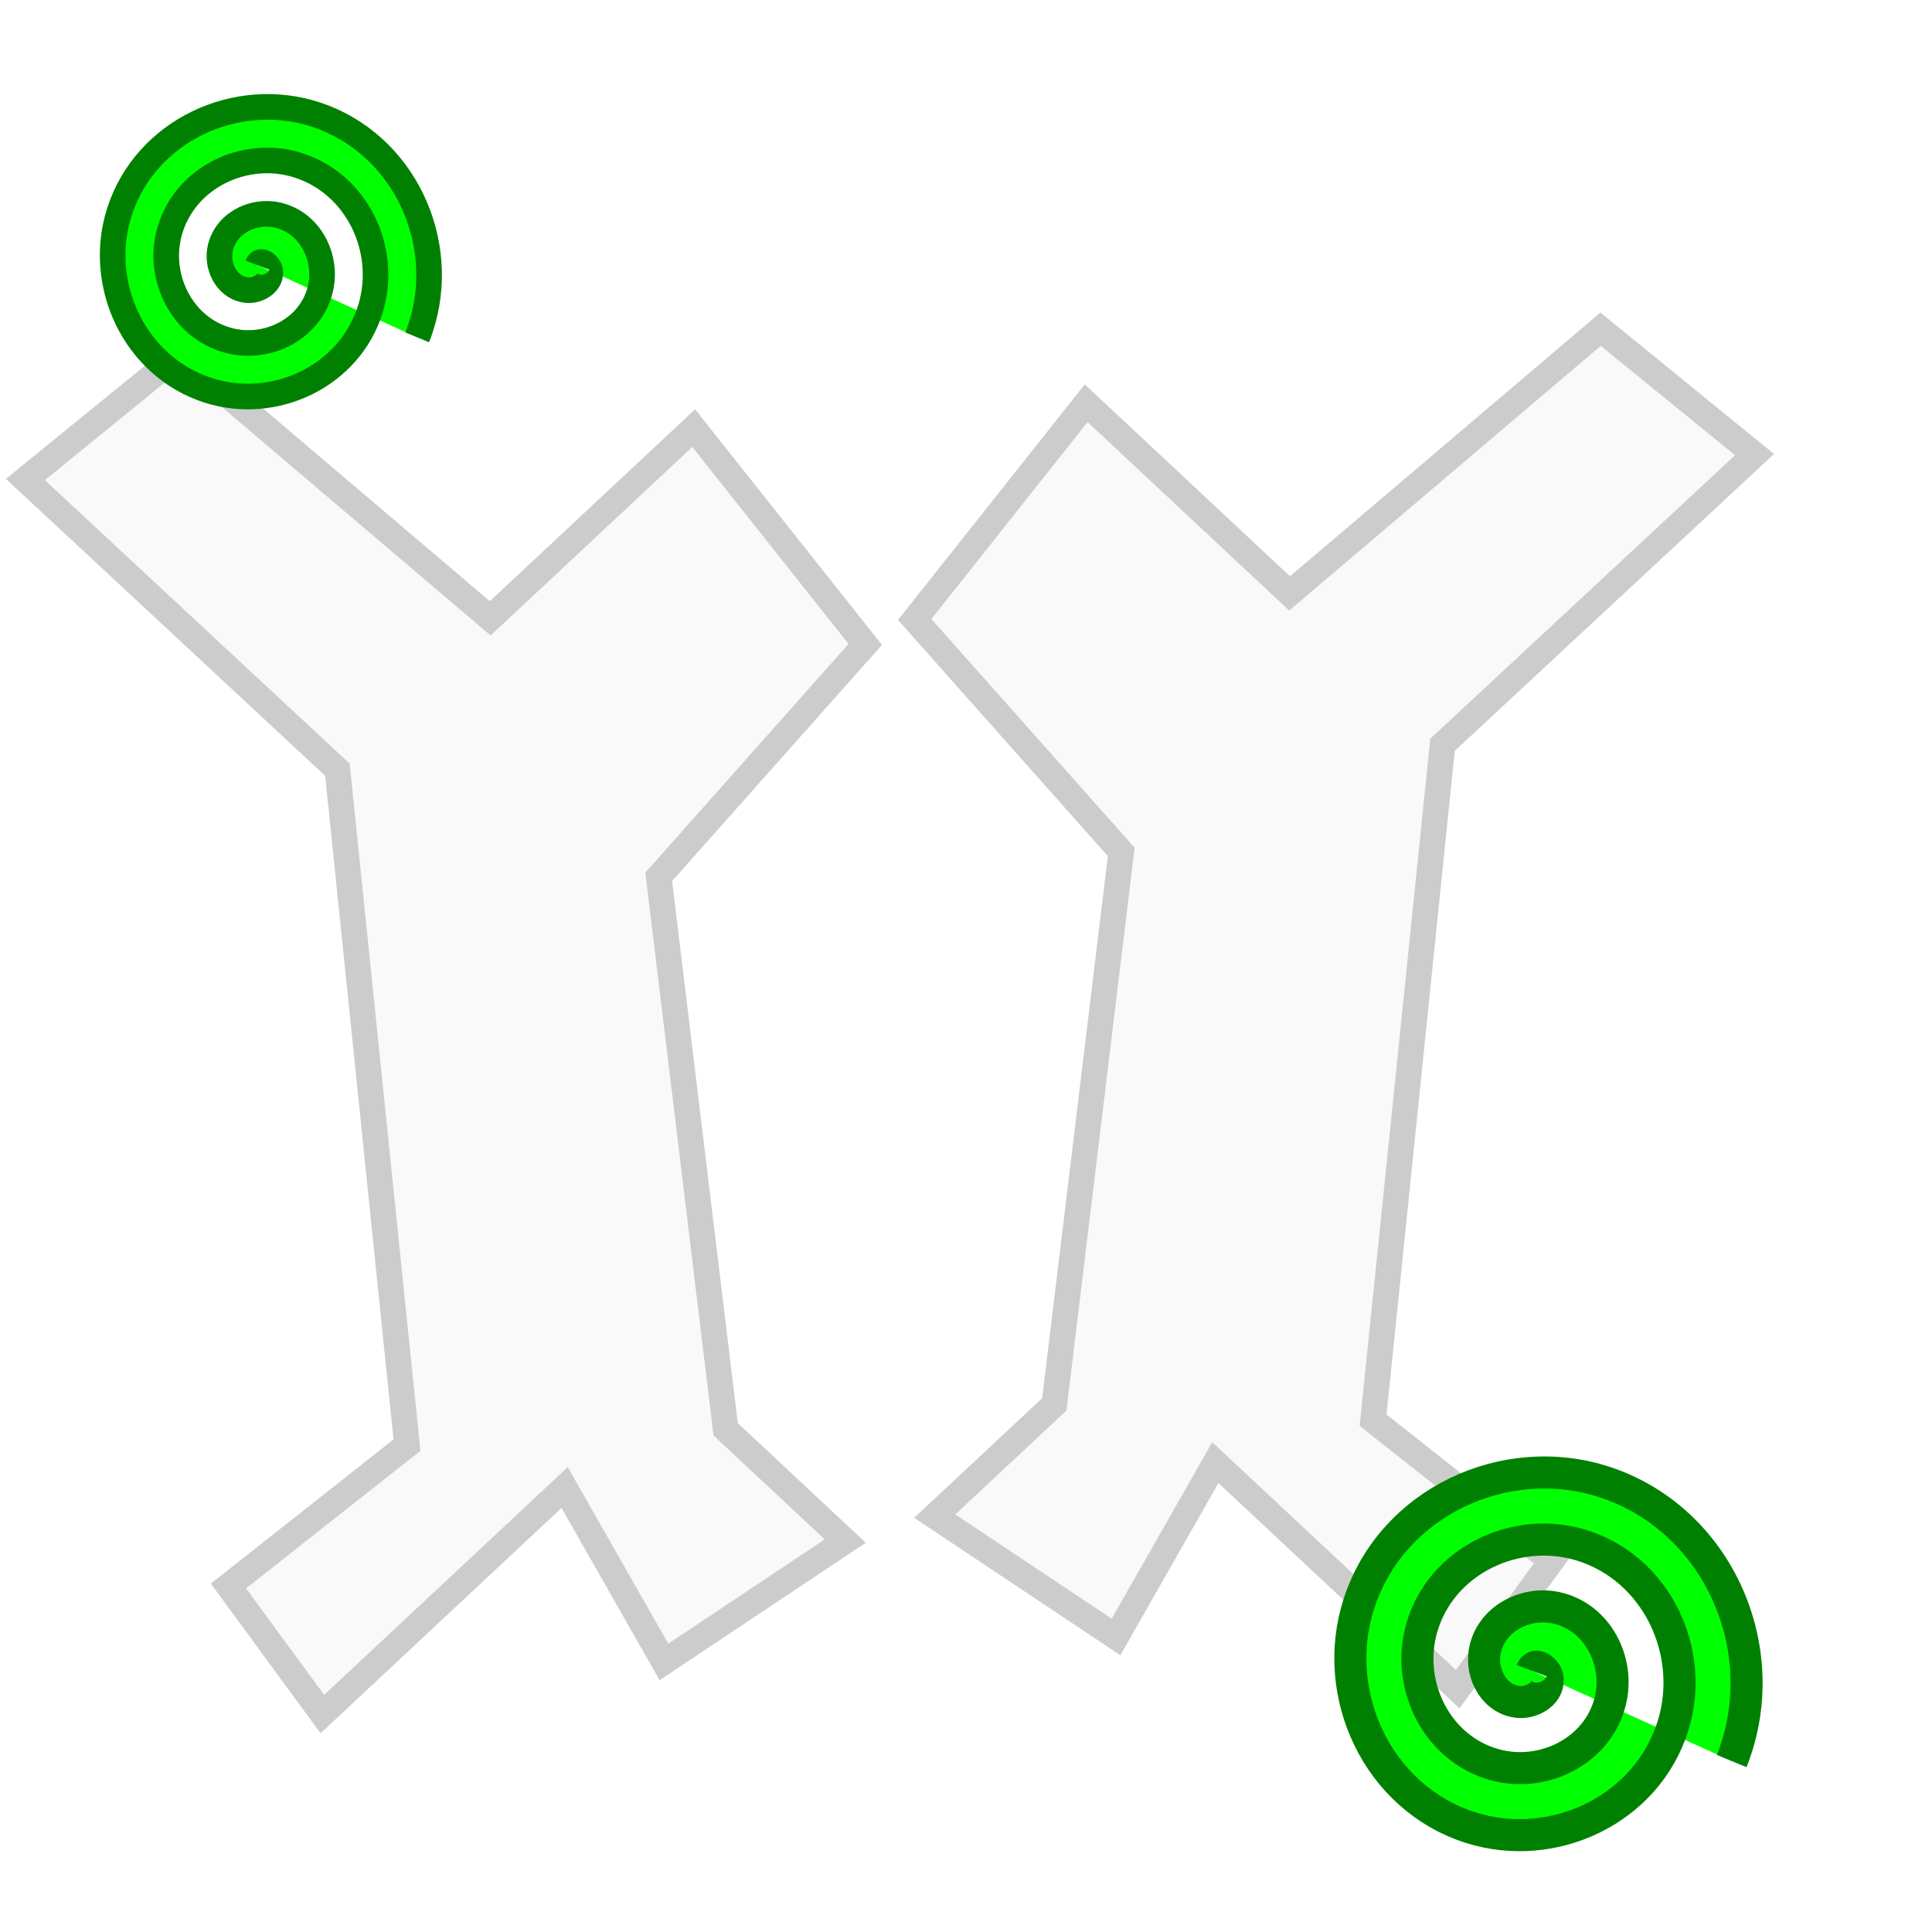
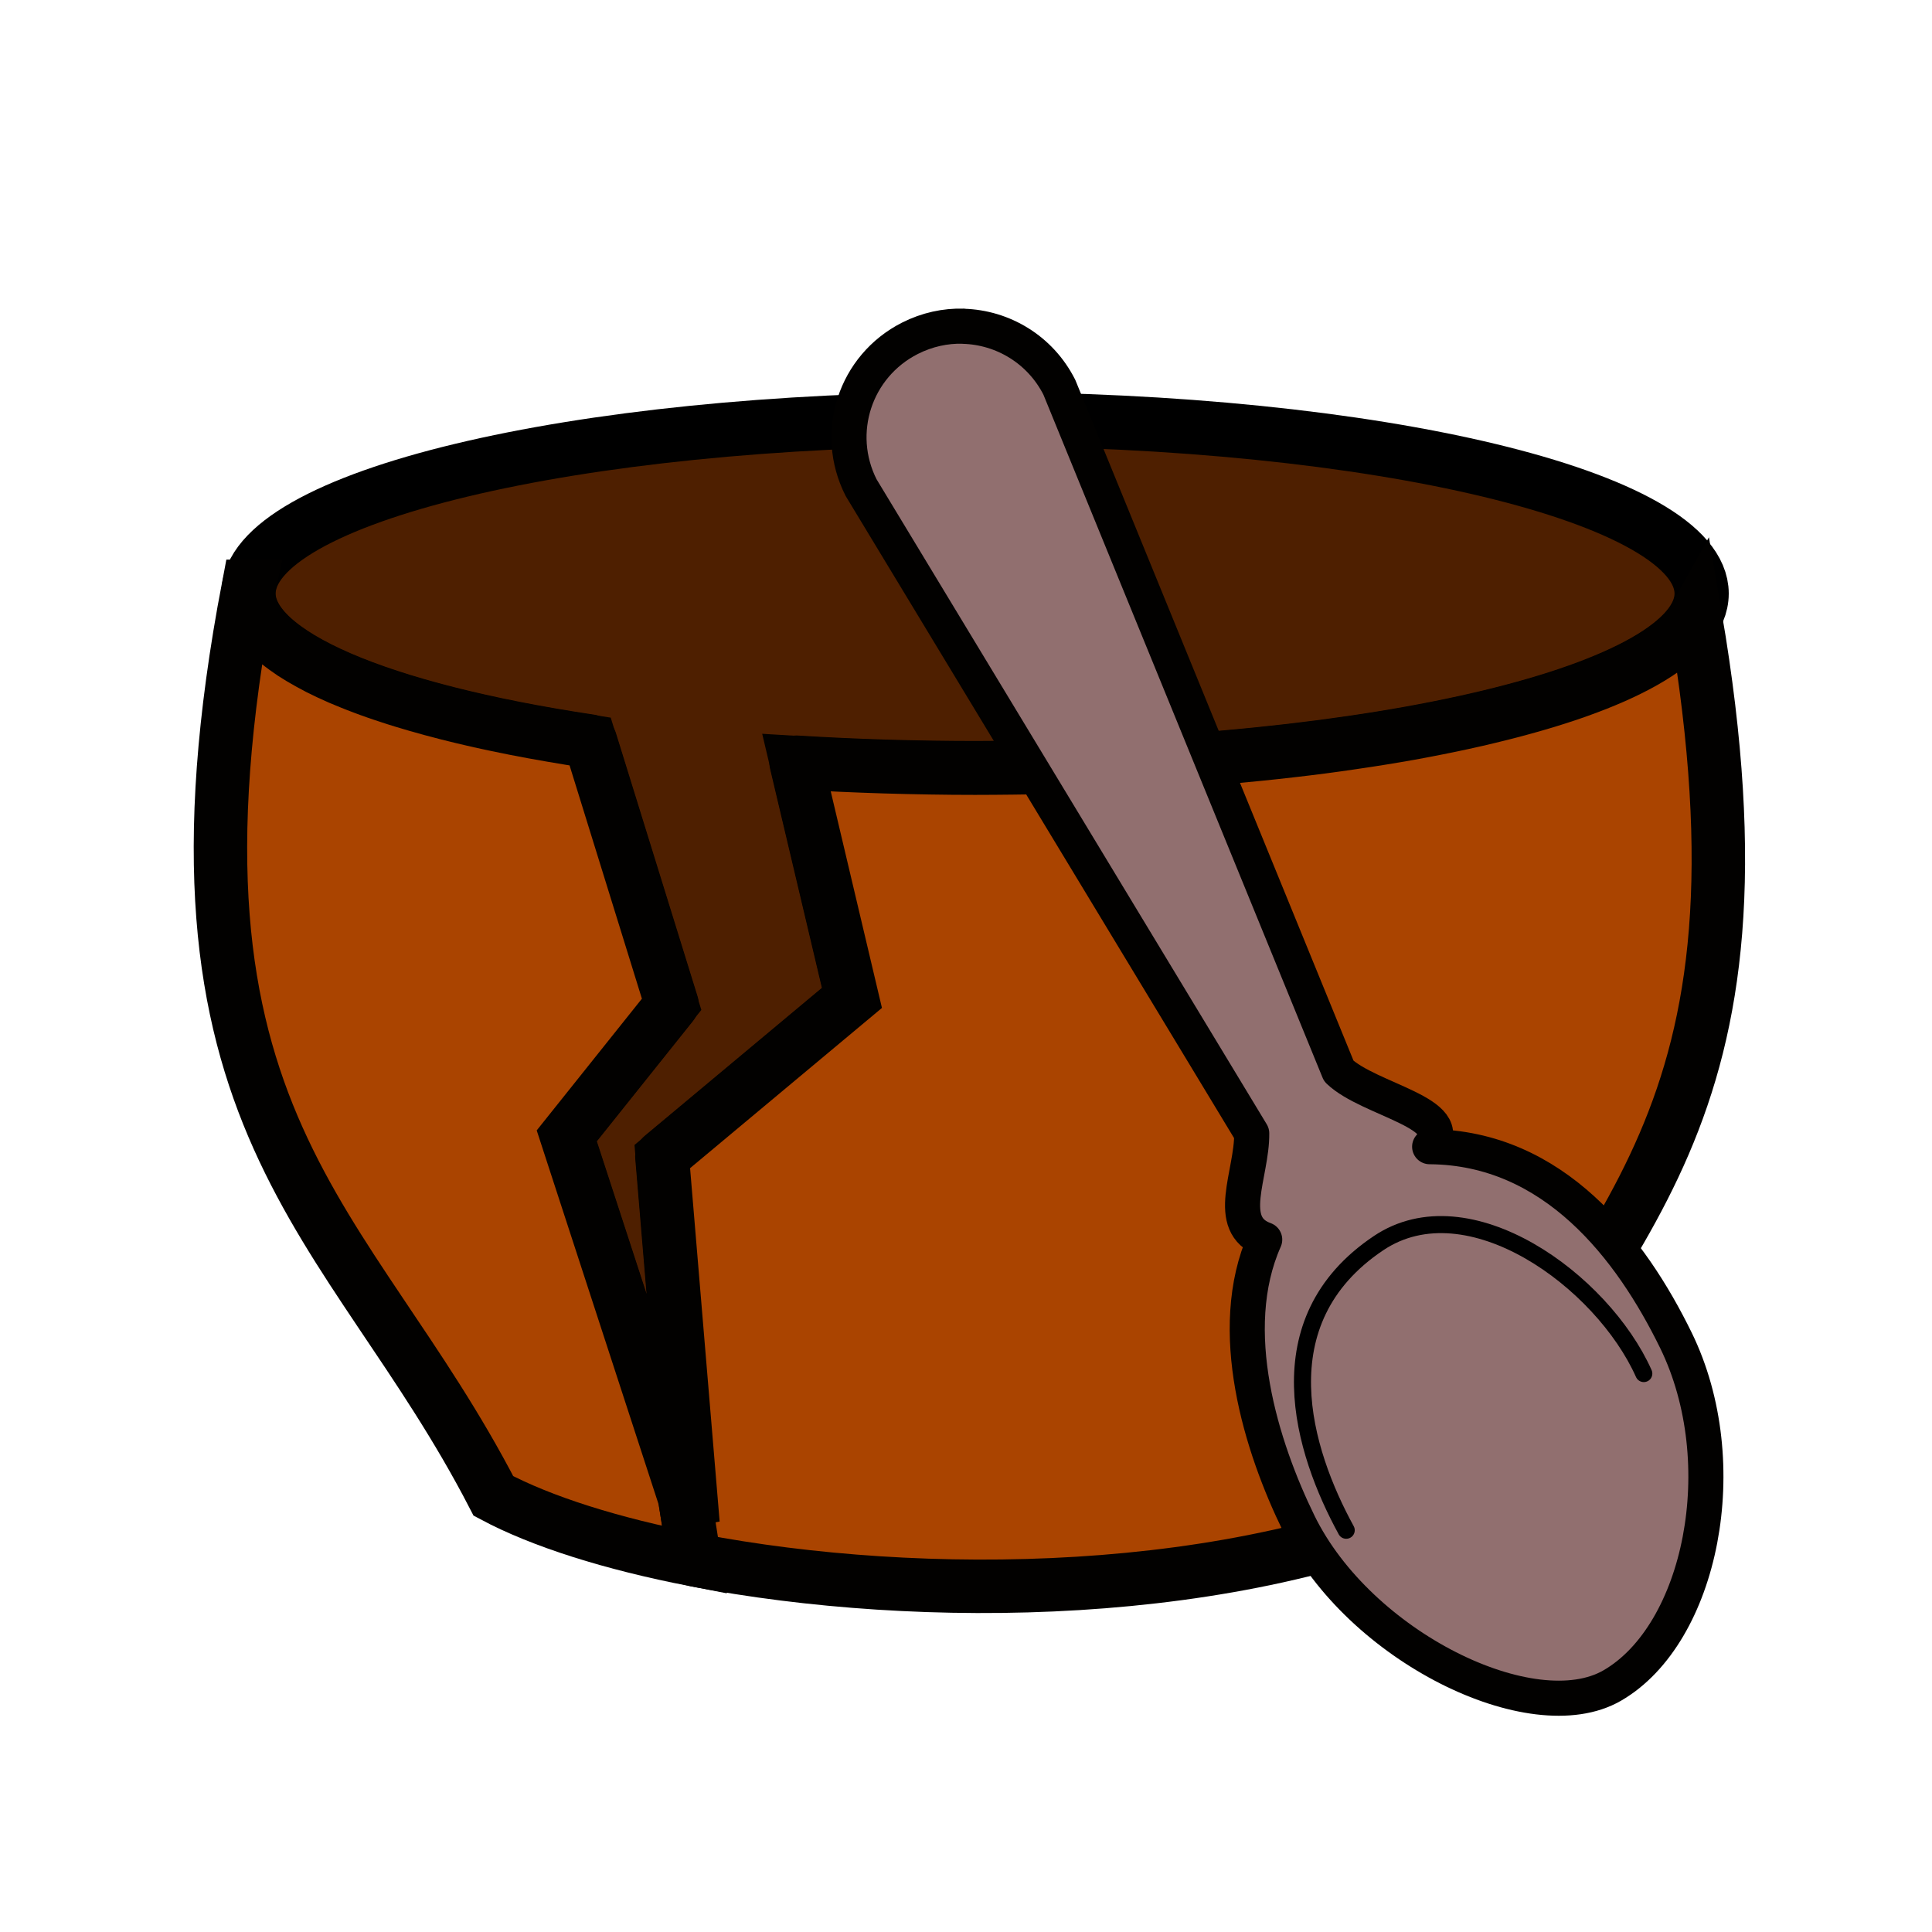
- <svg xmlns="http://www.w3.org/2000/svg" width="20mm" height="20mm" viewBox="0 0 20 20" version="1.1" id="svg135">
-   <defs id="defs132" />
+ <svg xmlns="http://www.w3.org/2000/svg" width="30mm" height="30mm" viewBox="0 0 30 30" version="1.1" id="svg4867">
+   <defs id="defs4864" />
  <g id="layer1">
-     <path style="fill:#f9f9f9;stroke:#cccccc;stroke-width:0.265px;stroke-linecap:butt;stroke-linejoin:miter;stroke-opacity:1" d="M 6.873,17.204 8.75,15.953 7.512,14.796 6.819,9.077 8.957,6.671 7.181,4.432 5.075,6.401 1.857,3.666 0.263,4.964 3.493,7.968 4.213,14.96 2.365,16.418 3.337,17.744 5.845,15.399 Z" id="path23915" />
-     <path style="fill:#f9f9f9;stroke:#cccccc;stroke-width:0.265px;stroke-linecap:butt;stroke-linejoin:miter;stroke-opacity:1" d="M 11.553,16.946 9.676,15.695 10.914,14.538 11.607,8.819 9.469,6.413 11.244,4.174 l 2.106,1.969 3.219,-2.735 1.594,1.298 -3.23,3.004 -0.719,6.992 1.847,1.458 -0.971,1.326 -2.509,-2.345 z" id="path23915-9" />
-     <path style="fill:#00ff00;fill-rule:evenodd;stroke:#008000;stroke-width:0.265" id="path23941" d="M 2.666,2.745 C 2.696,2.666 2.786,2.747 2.795,2.795 2.821,2.925 2.677,3.011 2.564,3.004 2.362,2.991 2.246,2.778 2.276,2.593 2.321,2.32 2.611,2.169 2.868,2.225 3.211,2.3 3.397,2.669 3.315,2.998 3.211,3.411 2.761,3.632 2.362,3.523 1.878,3.391 1.621,2.86 1.757,2.39 1.917,1.836 2.53,1.543 3.071,1.706 3.696,1.895 4.024,2.588 3.834,3.2 3.618,3.896 2.842,4.26 2.159,4.042 1.393,3.798 0.993,2.941 1.238,2.188 1.51,1.351 2.449,0.915 3.273,1.187 c 0.907,0.3 1.379,1.32 1.079,2.215 -0.01,0.03 -0.021,0.061 -0.033,0.09" />
-     <path style="fill:#00ff00;fill-rule:evenodd;stroke:#008000;stroke-width:0.265" id="path23941-1" d="M 2.666,2.745 C 2.696,2.666 2.786,2.747 2.795,2.795 2.821,2.925 2.677,3.011 2.564,3.004 2.362,2.991 2.246,2.778 2.276,2.593 2.321,2.32 2.611,2.169 2.868,2.225 3.211,2.3 3.397,2.669 3.315,2.998 3.211,3.411 2.761,3.632 2.362,3.523 1.878,3.391 1.621,2.86 1.757,2.39 1.917,1.836 2.53,1.543 3.071,1.706 3.696,1.895 4.024,2.588 3.834,3.2 3.618,3.896 2.842,4.26 2.159,4.042 1.393,3.798 0.993,2.941 1.238,2.188 1.51,1.351 2.449,0.915 3.273,1.187 c 0.907,0.3 1.379,1.32 1.079,2.215 -0.01,0.03 -0.021,0.061 -0.033,0.09" transform="matrix(1.252107,0,0,1.252107,12.51853,13.85779)" />
+     <g id="g6584" transform="translate(-0.818018,1.006976)">
+       <path id="path6239" style="fill:#4e1f00;fill-opacity:1;stroke:#000000;stroke-width:0.842;stroke-linecap:round;stroke-linejoin:round;stroke-dasharray:none;stroke-opacity:1" d="M 15.959,5.501 C 9.728,5.501 4.678,6.714 4.677,8.21 4.679,9.144 6.684,10.012 9.982,10.507 l 1.265,4.081 -1.632,2.042 1.964,6.024 -0.477,-5.703 2.948,-2.462 -0.864,-3.654 c 0.906,0.056 1.837,0.084 2.773,0.085 6.232,-4.9e-5 11.283,-1.214 11.282,-2.711 C 27.24,6.714 22.189,5.501 15.959,5.501 Z" />
+       <path id="path6561" style="fill:#aa4400;stroke:#020100;stroke-width:0.83;stroke-linecap:round;stroke-dasharray:none;paint-order:normal" d="m 4.676,8.098 c -1.599,8.361 1.56,9.781 3.804,14.124 0.746,0.398 1.836,0.743 3.122,0.992 L 11.451,22.26 9.616,16.63 11.247,14.588 9.982,10.508 C 9.775,10.477 9.574,10.444 9.378,10.41 9.183,10.377 8.992,10.341 8.807,10.305 8.622,10.268 8.442,10.231 8.267,10.192 8.093,10.153 7.924,10.112 7.762,10.071 7.599,10.029 7.441,9.987 7.29,9.943 7.215,9.921 7.141,9.899 7.068,9.877 6.995,9.855 6.924,9.832 6.855,9.809 6.785,9.787 6.717,9.763 6.65,9.74 6.583,9.717 6.519,9.693 6.455,9.669 6.392,9.646 6.33,9.621 6.27,9.597 6.209,9.573 6.15,9.548 6.093,9.524 6.036,9.499 5.981,9.474 5.927,9.449 5.873,9.424 5.821,9.398 5.77,9.373 5.72,9.347 5.671,9.321 5.624,9.295 5.576,9.269 5.531,9.243 5.487,9.217 5.443,9.191 5.401,9.164 5.36,9.138 5.32,9.111 5.281,9.084 5.244,9.057 5.207,9.031 5.172,9.003 5.138,8.976 5.105,8.949 5.073,8.921 5.043,8.894 5.013,8.866 4.985,8.838 4.959,8.81 4.932,8.783 4.907,8.755 4.885,8.727 c -0.023,-0.028 -0.043,-0.056 -0.063,-0.085 -0.019,-0.028 -0.036,-0.057 -0.052,-0.085 -0.015,-0.029 -0.029,-0.057 -0.04,-0.086 -0.012,-0.029 -0.022,-0.057 -0.029,-0.086 -0.008,-0.029 -0.014,-0.058 -0.018,-0.087 -0.004,-0.029 -0.006,-0.059 -0.006,-0.088 9.8e-6,-0.023 0.002,-0.047 0.004,-0.07 0.001,-0.014 0.004,-0.028 0.007,-0.042 z" />
+       <path id="path6394" style="fill:#aa4400;stroke:#020100;stroke-width:0.83;stroke-linecap:round;stroke-dasharray:none;paint-order:normal" d="m 11.451,22.26 0.151,0.954 c 0.008,0.002 0.016,0.003 0.024,0.005 3.477,0.667 8.381,0.627 11.853,-0.992 2.231,-4.333 5.022,-5.696 3.664,-13.66 -0.01,0.018 -0.02,0.037 -0.032,0.055 -0.014,0.022 -0.03,0.045 -0.047,0.067 -0.017,0.022 -0.034,0.045 -0.053,0.067 -0.019,0.022 -0.038,0.044 -0.059,0.066 -0.021,0.022 -0.043,0.043 -0.067,0.065 -0.023,0.022 -0.047,0.043 -0.072,0.065 -0.025,0.021 -0.052,0.043 -0.08,0.064 -0.027,0.021 -0.056,0.043 -0.085,0.064 -0.03,0.021 -0.06,0.042 -0.092,0.063 -0.063,0.042 -0.131,0.082 -0.202,0.123 -0.071,0.041 -0.147,0.08 -0.226,0.12 -0.079,0.039 -0.162,0.079 -0.249,0.117 -0.087,0.038 -0.177,0.076 -0.271,0.113 -0.094,0.037 -0.192,0.074 -0.294,0.11 -0.101,0.036 -0.206,0.072 -0.315,0.106 -0.108,0.035 -0.22,0.069 -0.335,0.102 -0.115,0.033 -0.233,0.066 -0.354,0.098 -0.121,0.032 -0.246,0.063 -0.374,0.094 -0.128,0.031 -0.258,0.061 -0.392,0.09 -0.134,0.029 -0.27,0.058 -0.409,0.085 -0.139,0.028 -0.282,0.055 -0.426,0.081 -0.145,0.026 -0.292,0.051 -0.442,0.075 -0.15,0.024 -0.303,0.048 -0.458,0.07 -0.155,0.023 -0.312,0.045 -0.472,0.066 -0.16,0.021 -0.322,0.04 -0.486,0.059 -0.164,0.019 -0.331,0.037 -0.5,0.054 -0.169,0.017 -0.339,0.033 -0.512,0.049 -0.173,0.015 -0.348,0.03 -0.525,0.043 -0.177,0.013 -0.355,0.026 -0.535,0.037 -0.18,0.011 -0.362,0.021 -0.546,0.03 -0.184,0.009 -0.369,0.017 -0.556,0.024 -0.187,0.007 -0.375,0.013 -0.565,0.018 -0.19,0.005 -0.381,0.008 -0.573,0.01 -0.192,0.002 -0.386,0.004 -0.58,0.004 -0.234,-1.2e-4 -0.468,-0.002 -0.701,-0.006 -0.233,-0.004 -0.465,-0.009 -0.697,-0.016 -0.232,-0.007 -0.462,-0.016 -0.691,-0.026 -0.229,-0.011 -0.458,-0.023 -0.684,-0.037 l 0.864,3.654 -2.948,2.462 0.477,5.702 z" />
+       <g id="g6464" transform="matrix(-1,0,0,1,29.98487,-0.5764809)">
+         <path id="path6403" style="fill:#916f6f;fill-opacity:1;stroke:#020100;stroke-width:0.545;stroke-linecap:round;stroke-linejoin:round;stroke-dasharray:none;paint-order:normal" d="m 14.8,-2.078 c -0.542,0.284 -0.914,0.848 -0.923,1.505 L 14.644,10.872 c -0.224,0.611 -1.397,1.412 -0.751,1.675 -1.728,0.86 -2.114,2.794 -2.114,4.379 -2.91e-4,2.127 1.652,4.273 3.244,4.383 1.426,0.098 3.266,-2.274 3.266,-4.401 4.7e-5,-1.317 -0.282,-3.202 -1.461,-4.19 0.469,-0.486 -0.272,-0.998 -0.544,-1.571 l 1.043,-11.672 c 0.014,-0.956 -0.744,-1.736 -1.7,-1.75 -0.299,-0.004 -0.58,0.066 -0.827,0.195 z" transform="rotate(26.06396)" />
+         <path style="fill:none;stroke:#000000;stroke-width:0.265px;stroke-linecap:round;stroke-linejoin:miter;stroke-opacity:1" d="m 3.642,20.898 c 0.643,-1.442 2.725,-2.96 4.119,-2.025 1.812,1.214 1.168,3.242 0.502,4.458" id="path6460" />
+       </g>
+     </g>
  </g>
</svg>
